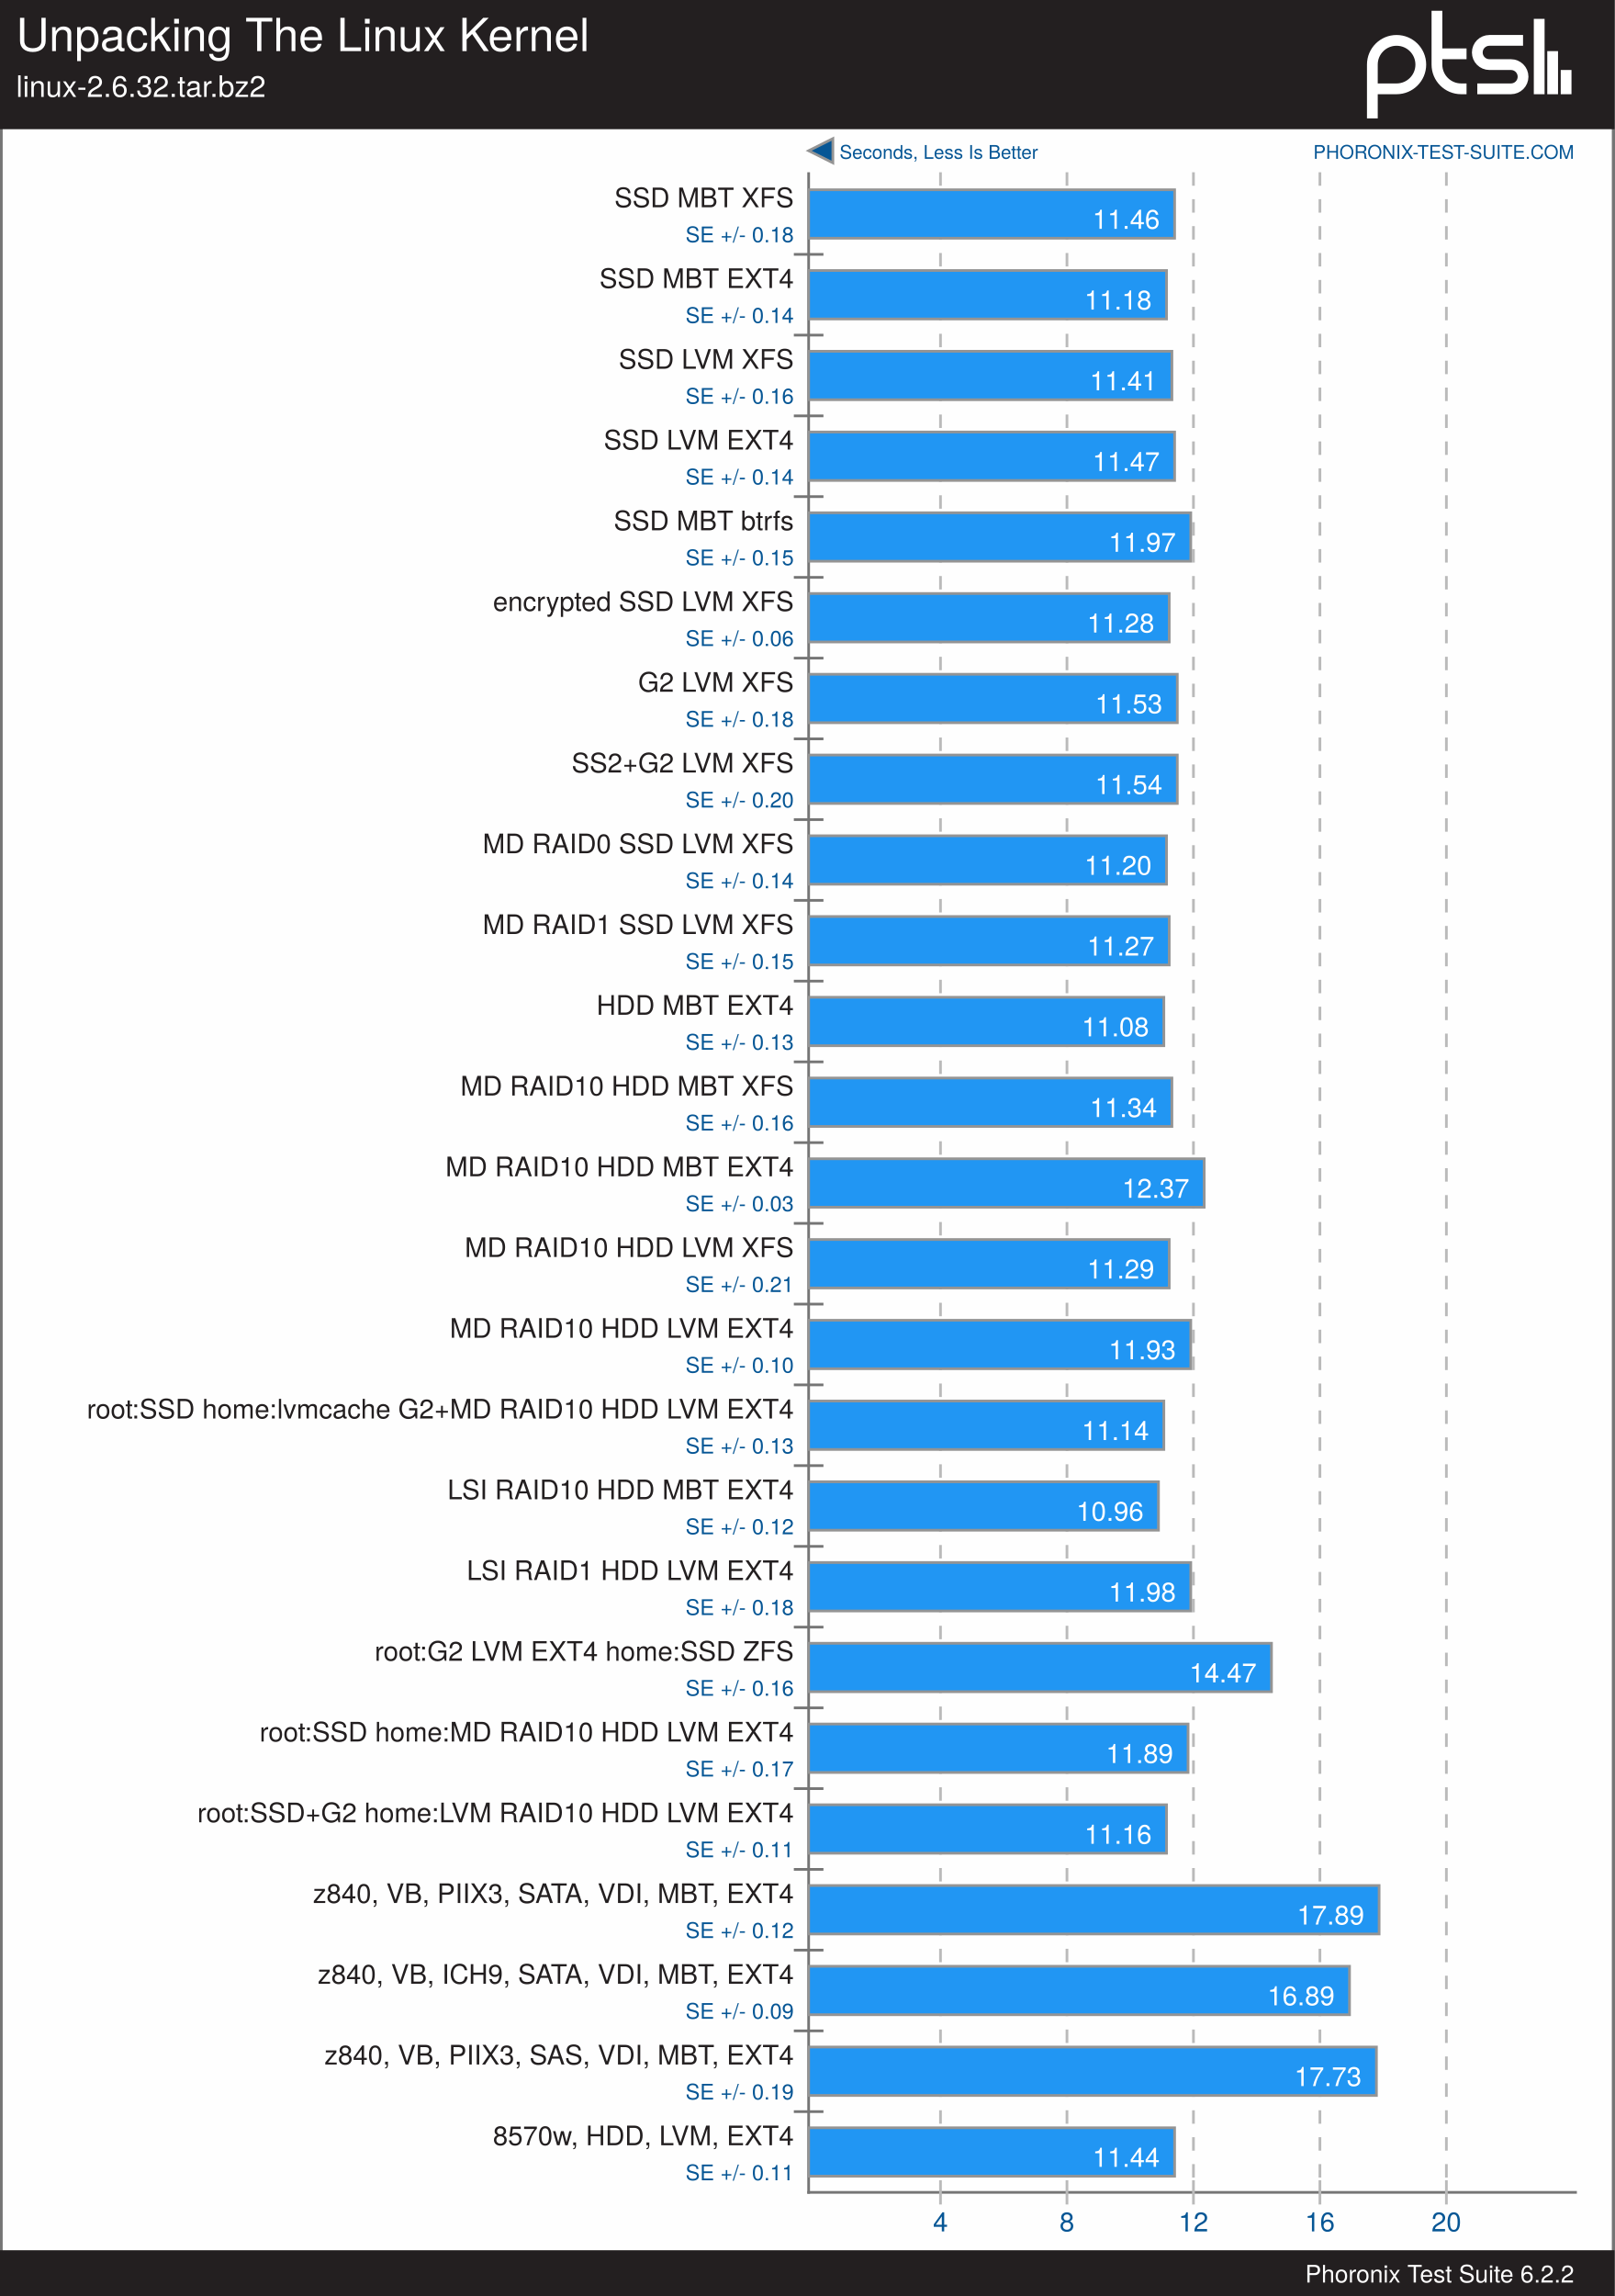
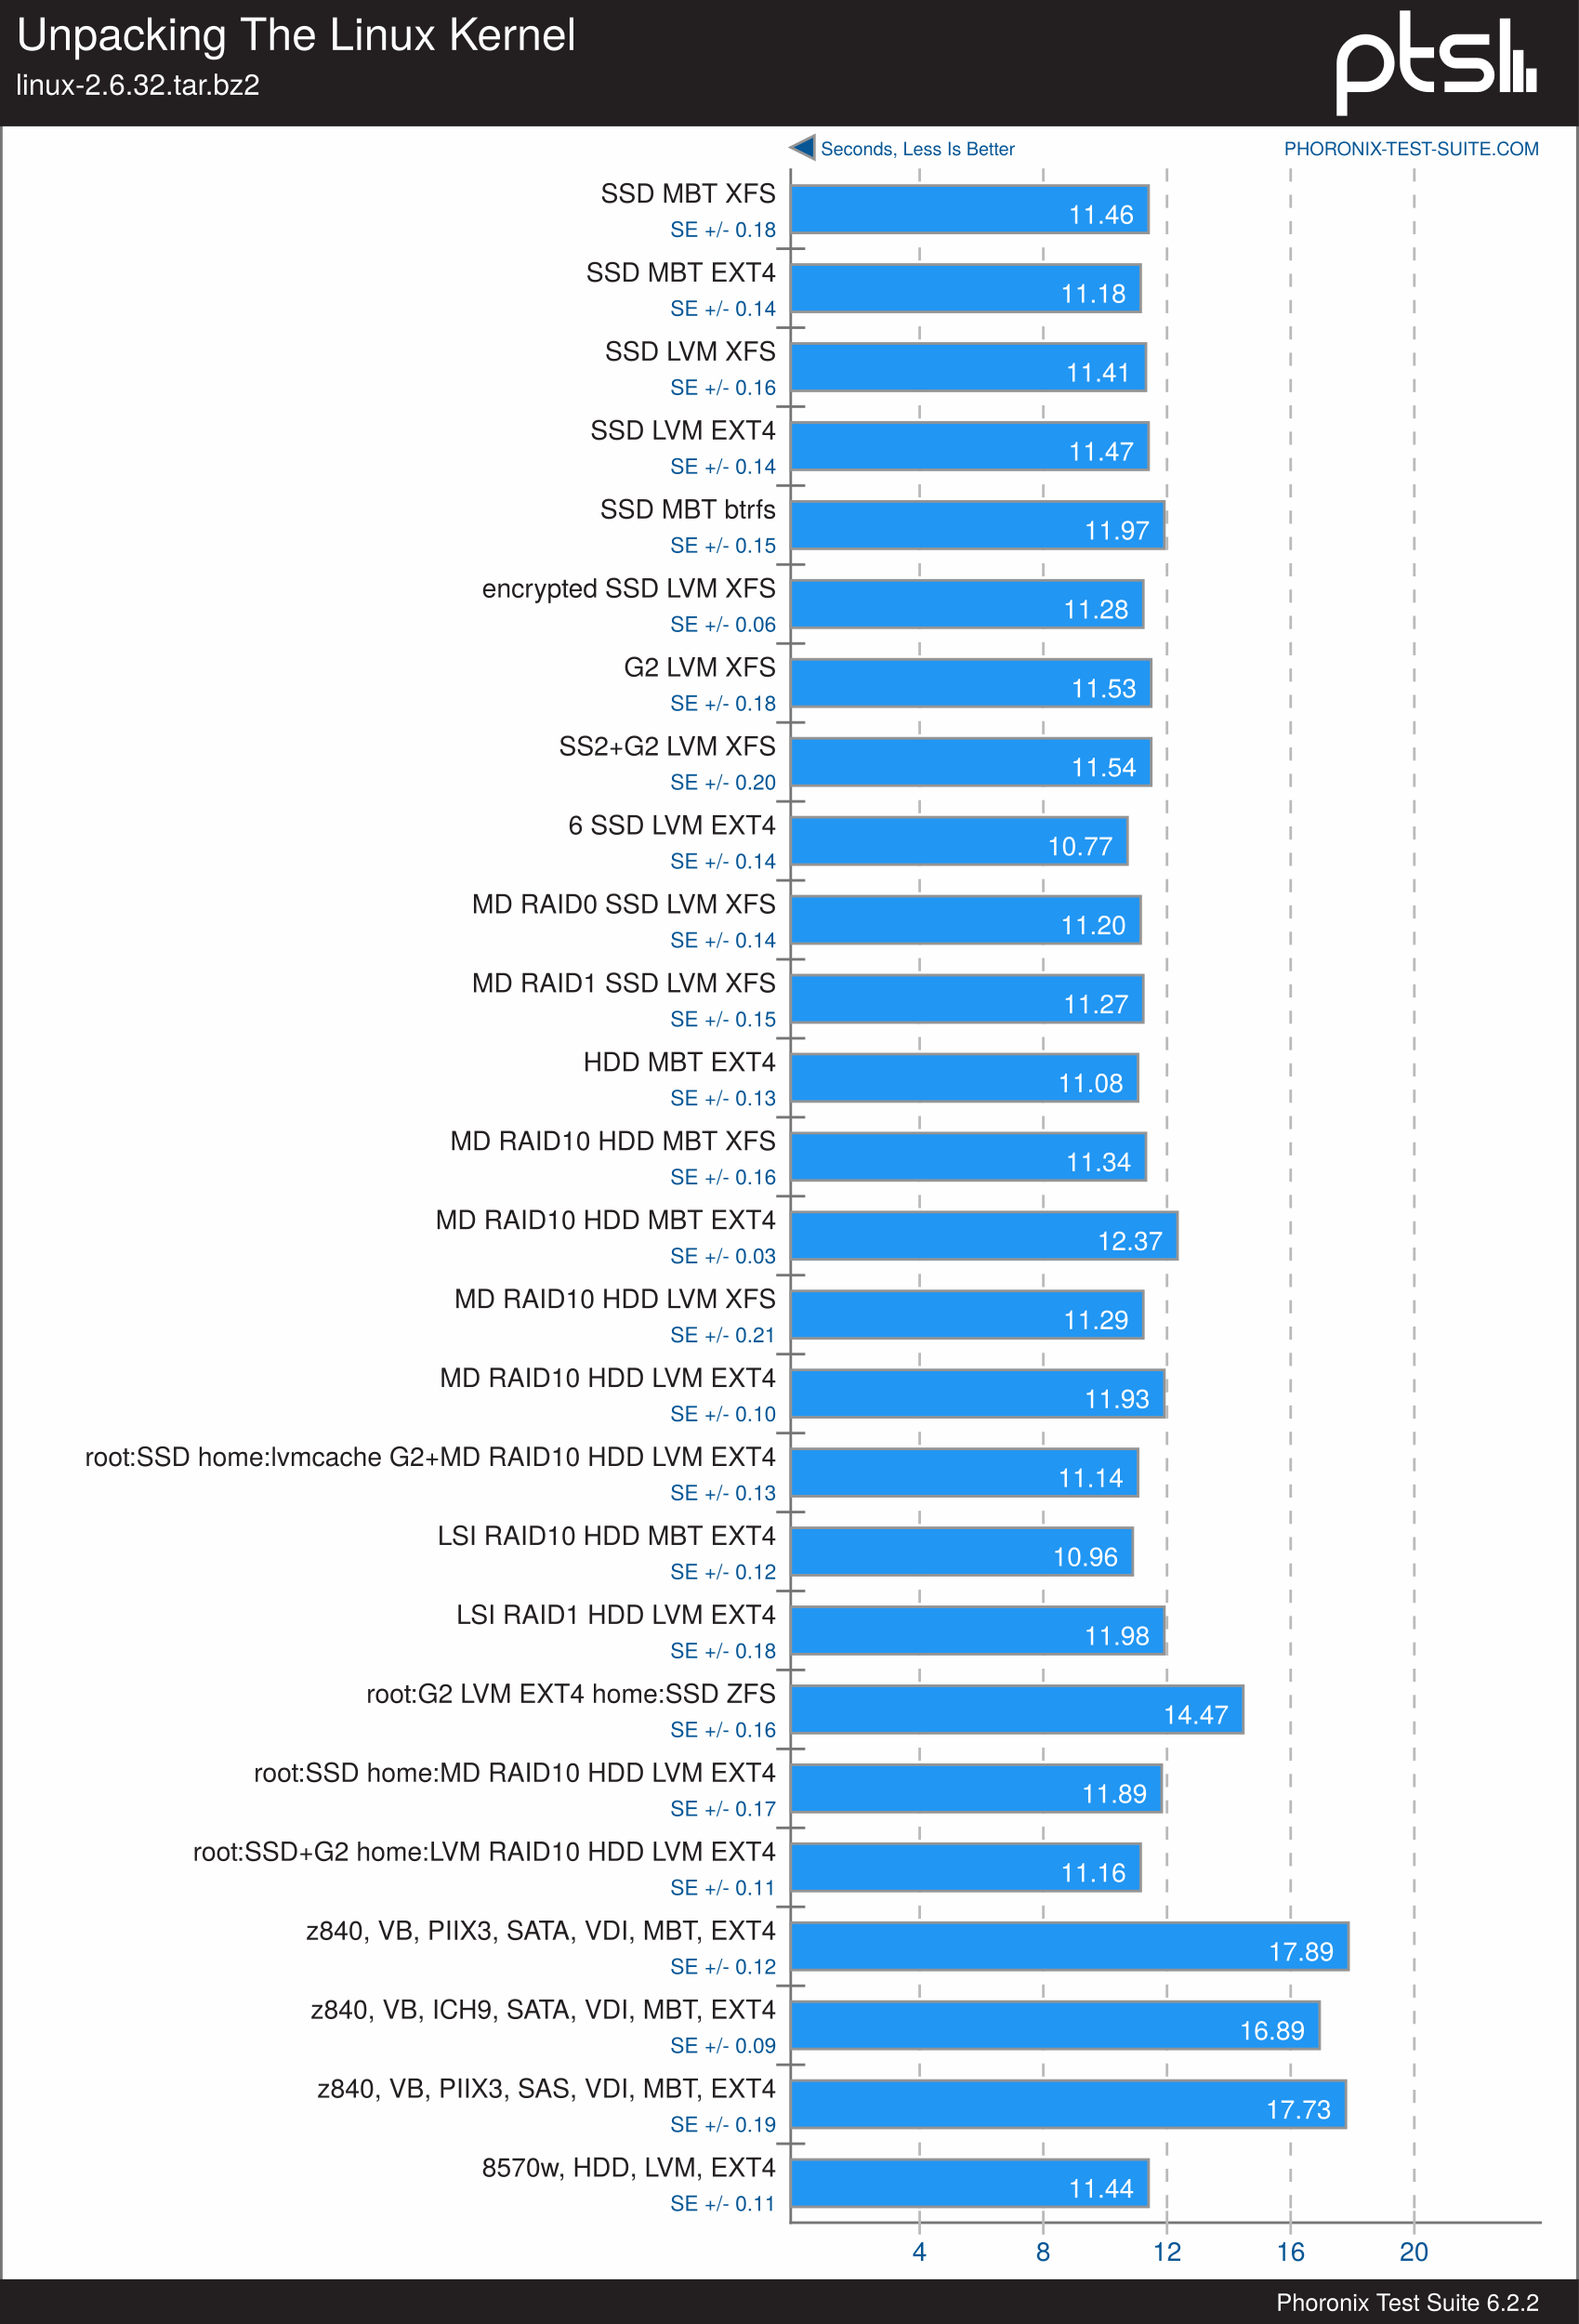
- <svg xmlns="http://www.w3.org/2000/svg" xmlns:xlink="http://www.w3.org/1999/xlink" version="1.1" font-family="sans-serif, droid-sans, helvetica, verdana, tahoma" viewbox="0 0 600 853" width="600" height="853" preserveAspectRatio="xMinYMin meet">
-   <rect x="0" y="0" width="600" height="853" fill="#FEFEFE" stroke="#757575" stroke-width="2" />
+ <svg xmlns="http://www.w3.org/2000/svg" xmlns:xlink="http://www.w3.org/1999/xlink" version="1.1" font-family="sans-serif, droid-sans, helvetica, verdana, tahoma" viewbox="0 0 600 883" width="600" height="883" preserveAspectRatio="xMinYMin meet">
+   <rect x="0" y="0" width="600" height="883" fill="#FEFEFE" stroke="#757575" stroke-width="2" />
  <g stroke="#757575" stroke-width="1">
-     <line x1="300.51" y1="64" x2="300.51" y2="815" />
-     <line x1="300.01" y1="814.5" x2="586" y2="814.5" />
+     <line x1="300.51" y1="64" x2="300.51" y2="845" />
+     <line x1="300.01" y1="844.5" x2="586" y2="844.5" />
  </g>
  <a xlink:href="http://www.phoronix-test-suite.com/" xlink:show="new">
    <text x="585" y="59" font-size="7" fill="#065695" text-anchor="end" xlink:show="new">PHORONIX-TEST-SUITE.COM</text>
  </a>
  <polygon points="300.51,56 309.51,60.5 309.51,51.5" fill="#065695" stroke="#949494" stroke-width="1" />
  <text x="312.01" y="59" font-size="7" fill="#065695" text-anchor="start">Seconds, Less Is Better</text>
  <rect x="0" y="0" width="600" height="48" fill="#231f20" />
  <a xlink:href="http://openbenchmarking.org/test/pts/unpack-linux-1.0.0" xlink:show="new">
    <text x="6" y="19" font-size="17" fill="#FEFEFE" text-anchor="start" xlink:show="new">Unpacking The Linux Kernel</text>
  </a>
  <text x="6" y="36" font-size="11" fill="#FEFEFE" text-anchor="start">linux-2.6.32.tar.bz2</text>
  <path d="m74 22v9m-5-16v16m-5-28v28m-23-2h12.5c2.485 0 4.5-2.015 4.5-4.5s-2.015-4.5-4.5-4.5h-8c-2.485 0-4.5-2.015-4.5-4.5s2.015-4.5 4.5-4.5h12.5m-21 5h-11m11 13h-2c-4.971 0-9-4.029-9-9v-20m-24 40v-20c0-4.971 4.029-9 9-9 4.971 0 9 4.029 9 9s-4.029 9-9 9h-9" stroke="#ffffff" stroke-width="4" fill="none" transform="translate(508,4)" />
-   <line x1="300.51" y1="94" x2="300.51" y2="801" stroke="#757575" stroke-width="11" stroke-dasharray="1,29" />
+   <line x1="300.51" y1="94" x2="300.51" y2="831" stroke="#757575" stroke-width="11" stroke-dasharray="1,29" />
  <g font-size="10" fill="#231f20">
    <text x="295.01" y="77" text-anchor="end">SSD MBT XFS</text>
    <text x="295.01" y="107" text-anchor="end">SSD MBT EXT4</text>
    <text x="295.01" y="137" text-anchor="end">SSD LVM XFS</text>
    <text x="295.01" y="167" text-anchor="end">SSD LVM EXT4</text>
    <text x="295.01" y="197" text-anchor="end">SSD MBT btrfs</text>
    <text x="295.01" y="227" text-anchor="end">encrypted SSD LVM XFS</text>
    <text x="295.01" y="257" text-anchor="end">G2 LVM XFS</text>
    <text x="295.01" y="287" text-anchor="end">SS2+G2 LVM XFS</text>
-     <text x="295.01" y="317" text-anchor="end">MD RAID0 SSD LVM XFS</text>
-     <text x="295.01" y="347" text-anchor="end">MD RAID1 SSD LVM XFS</text>
-     <text x="295.01" y="377" text-anchor="end">HDD MBT EXT4</text>
-     <text x="295.01" y="407" text-anchor="end">MD RAID10 HDD MBT XFS</text>
-     <text x="295.01" y="437" text-anchor="end">MD RAID10 HDD MBT EXT4</text>
-     <text x="295.01" y="467" text-anchor="end">MD RAID10 HDD LVM XFS</text>
-     <text x="295.01" y="497" text-anchor="end">MD RAID10 HDD LVM EXT4</text>
-     <text x="295.01" y="527" text-anchor="end">root:SSD home:lvmcache G2+MD RAID10 HDD LVM EXT4</text>
-     <text x="295.01" y="557" text-anchor="end">LSI RAID10 HDD MBT EXT4</text>
-     <text x="295.01" y="587" text-anchor="end">LSI RAID1 HDD LVM EXT4</text>
-     <text x="295.01" y="617" text-anchor="end">root:G2 LVM EXT4 home:SSD ZFS</text>
-     <text x="295.01" y="647" text-anchor="end">root:SSD home:MD RAID10 HDD LVM EXT4</text>
-     <text x="295.01" y="677" text-anchor="end">root:SSD+G2 home:LVM RAID10 HDD LVM EXT4</text>
-     <text x="295.01" y="707" text-anchor="end">z840, VB, PIIX3, SATA, VDI, MBT, EXT4</text>
-     <text x="295.01" y="737" text-anchor="end">z840, VB, ICH9, SATA, VDI, MBT, EXT4</text>
-     <text x="295.01" y="767" text-anchor="end">z840, VB, PIIX3, SAS, VDI, MBT, EXT4</text>
-     <text x="295.01" y="797" text-anchor="end">8570w, HDD, LVM, EXT4</text>
+     <text x="295.01" y="317" text-anchor="end">6 SSD LVM EXT4</text>
+     <text x="295.01" y="347" text-anchor="end">MD RAID0 SSD LVM XFS</text>
+     <text x="295.01" y="377" text-anchor="end">MD RAID1 SSD LVM XFS</text>
+     <text x="295.01" y="407" text-anchor="end">HDD MBT EXT4</text>
+     <text x="295.01" y="437" text-anchor="end">MD RAID10 HDD MBT XFS</text>
+     <text x="295.01" y="467" text-anchor="end">MD RAID10 HDD MBT EXT4</text>
+     <text x="295.01" y="497" text-anchor="end">MD RAID10 HDD LVM XFS</text>
+     <text x="295.01" y="527" text-anchor="end">MD RAID10 HDD LVM EXT4</text>
+     <text x="295.01" y="557" text-anchor="end">root:SSD home:lvmcache G2+MD RAID10 HDD LVM EXT4</text>
+     <text x="295.01" y="587" text-anchor="end">LSI RAID10 HDD MBT EXT4</text>
+     <text x="295.01" y="617" text-anchor="end">LSI RAID1 HDD LVM EXT4</text>
+     <text x="295.01" y="647" text-anchor="end">root:G2 LVM EXT4 home:SSD ZFS</text>
+     <text x="295.01" y="677" text-anchor="end">root:SSD home:MD RAID10 HDD LVM EXT4</text>
+     <text x="295.01" y="707" text-anchor="end">root:SSD+G2 home:LVM RAID10 HDD LVM EXT4</text>
+     <text x="295.01" y="737" text-anchor="end">z840, VB, PIIX3, SATA, VDI, MBT, EXT4</text>
+     <text x="295.01" y="767" text-anchor="end">z840, VB, ICH9, SATA, VDI, MBT, EXT4</text>
+     <text x="295.01" y="797" text-anchor="end">z840, VB, PIIX3, SAS, VDI, MBT, EXT4</text>
+     <text x="295.01" y="827" text-anchor="end">8570w, HDD, LVM, EXT4</text>
  </g>
  <g font-size="10" fill="#065695" text-anchor="middle">
-     <text x="349.51" y="829">4</text>
-     <text x="396.51" y="829">8</text>
-     <text x="443.51" y="829">12</text>
-     <text x="490.51" y="829">16</text>
-     <text x="537.51" y="829">20</text>
+     <text x="349.51" y="859">4</text>
+     <text x="396.51" y="859">8</text>
+     <text x="443.51" y="859">12</text>
+     <text x="490.51" y="859">16</text>
+     <text x="537.51" y="859">20</text>
  </g>
  <g stroke="#BABABA" stroke-width="1">
-     <line x1="349.51" y1="64" x2="349.51" y2="809" stroke-dasharray="5,5" />
-     <line x1="349.51" y1="810" x2="349.51" y2="819" />
-     <line x1="396.51" y1="64" x2="396.51" y2="809" stroke-dasharray="5,5" />
-     <line x1="396.51" y1="810" x2="396.51" y2="819" />
-     <line x1="443.51" y1="64" x2="443.51" y2="809" stroke-dasharray="5,5" />
-     <line x1="443.51" y1="810" x2="443.51" y2="819" />
-     <line x1="490.51" y1="64" x2="490.51" y2="809" stroke-dasharray="5,5" />
-     <line x1="490.51" y1="810" x2="490.51" y2="819" />
-     <line x1="537.51" y1="64" x2="537.51" y2="809" stroke-dasharray="5,5" />
-     <line x1="537.51" y1="810" x2="537.51" y2="819" />
+     <line x1="349.51" y1="64" x2="349.51" y2="839" stroke-dasharray="5,5" />
+     <line x1="349.51" y1="840" x2="349.51" y2="849" />
+     <line x1="396.51" y1="64" x2="396.51" y2="839" stroke-dasharray="5,5" />
+     <line x1="396.51" y1="840" x2="396.51" y2="849" />
+     <line x1="443.51" y1="64" x2="443.51" y2="839" stroke-dasharray="5,5" />
+     <line x1="443.51" y1="840" x2="443.51" y2="849" />
+     <line x1="490.51" y1="64" x2="490.51" y2="839" stroke-dasharray="5,5" />
+     <line x1="490.51" y1="840" x2="490.51" y2="849" />
+     <line x1="537.51" y1="64" x2="537.51" y2="839" stroke-dasharray="5,5" />
+     <line x1="537.51" y1="840" x2="537.51" y2="849" />
  </g>
  <g stroke="#949494" stroke-width="1">
    <rect x="300.51" y="70.5" height="18" width="136" fill="#2196f3" xlink:title="SSD MBT XFS: 11.46" />
    <rect x="300.51" y="100.5" height="18" width="133" fill="#2196f3" xlink:title="SSD MBT EXT4: 11.18" />
    <rect x="300.51" y="130.5" height="18" width="135" fill="#2196f3" xlink:title="SSD LVM XFS: 11.41" />
    <rect x="300.51" y="160.5" height="18" width="136" fill="#2196f3" xlink:title="SSD LVM EXT4: 11.47" />
    <rect x="300.51" y="190.5" height="18" width="142" fill="#2196f3" xlink:title="SSD MBT btrfs: 11.97" />
    <rect x="300.51" y="220.5" height="18" width="134" fill="#2196f3" xlink:title="encrypted SSD LVM XFS: 11.28" />
    <rect x="300.51" y="250.5" height="18" width="137" fill="#2196f3" xlink:title="G2 LVM XFS: 11.53" />
    <rect x="300.51" y="280.5" height="18" width="137" fill="#2196f3" xlink:title="SS2+G2 LVM XFS: 11.54" />
-     <rect x="300.51" y="310.5" height="18" width="133" fill="#2196f3" xlink:title="MD RAID0 SSD LVM XFS: 11.20" />
-     <rect x="300.51" y="340.5" height="18" width="134" fill="#2196f3" xlink:title="MD RAID1 SSD LVM XFS: 11.27" />
-     <rect x="300.51" y="370.5" height="18" width="132" fill="#2196f3" xlink:title="HDD MBT EXT4: 11.08" />
-     <rect x="300.51" y="400.5" height="18" width="135" fill="#2196f3" xlink:title="MD RAID10 HDD MBT XFS: 11.34" />
-     <rect x="300.51" y="430.5" height="18" width="147" fill="#2196f3" xlink:title="MD RAID10 HDD MBT EXT4: 12.37" />
-     <rect x="300.51" y="460.5" height="18" width="134" fill="#2196f3" xlink:title="MD RAID10 HDD LVM XFS: 11.29" />
-     <rect x="300.51" y="490.5" height="18" width="142" fill="#2196f3" xlink:title="MD RAID10 HDD LVM EXT4: 11.93" />
-     <rect x="300.51" y="520.5" height="18" width="132" fill="#2196f3" xlink:title="root:SSD home:lvmcache G2+MD RAID10 HDD LVM EXT4: 11.14" />
-     <rect x="300.51" y="550.5" height="18" width="130" fill="#2196f3" xlink:title="LSI RAID10 HDD MBT EXT4: 10.96" />
-     <rect x="300.51" y="580.5" height="18" width="142" fill="#2196f3" xlink:title="LSI RAID1 HDD LVM EXT4: 11.98" />
-     <rect x="300.51" y="610.5" height="18" width="172" fill="#2196f3" xlink:title="root:G2 LVM EXT4 home:SSD ZFS: 14.47" />
-     <rect x="300.51" y="640.5" height="18" width="141" fill="#2196f3" xlink:title="root:SSD home:MD RAID10 HDD LVM EXT4: 11.89" />
-     <rect x="300.51" y="670.5" height="18" width="133" fill="#2196f3" xlink:title="root:SSD+G2 home:LVM RAID10 HDD LVM EXT4: 11.16" />
-     <rect x="300.51" y="700.5" height="18" width="212" fill="#2196f3" xlink:title="z840, VB, PIIX3, SATA, VDI, MBT, EXT4: 17.89" />
-     <rect x="300.51" y="730.5" height="18" width="201" fill="#2196f3" xlink:title="z840, VB, ICH9, SATA, VDI, MBT, EXT4: 16.89" />
-     <rect x="300.51" y="760.5" height="18" width="211" fill="#2196f3" xlink:title="z840, VB, PIIX3, SAS, VDI, MBT, EXT4: 17.73" />
-     <rect x="300.51" y="790.5" height="18" width="136" fill="#2196f3" xlink:title="8570w, HDD, LVM, EXT4: 11.44" />
+     <rect x="300.51" y="310.5" height="18" width="128" fill="#2196f3" xlink:title="6 SSD LVM EXT4: 10.77" />
+     <rect x="300.51" y="340.5" height="18" width="133" fill="#2196f3" xlink:title="MD RAID0 SSD LVM XFS: 11.20" />
+     <rect x="300.51" y="370.5" height="18" width="134" fill="#2196f3" xlink:title="MD RAID1 SSD LVM XFS: 11.27" />
+     <rect x="300.51" y="400.5" height="18" width="132" fill="#2196f3" xlink:title="HDD MBT EXT4: 11.08" />
+     <rect x="300.51" y="430.5" height="18" width="135" fill="#2196f3" xlink:title="MD RAID10 HDD MBT XFS: 11.34" />
+     <rect x="300.51" y="460.5" height="18" width="147" fill="#2196f3" xlink:title="MD RAID10 HDD MBT EXT4: 12.37" />
+     <rect x="300.51" y="490.5" height="18" width="134" fill="#2196f3" xlink:title="MD RAID10 HDD LVM XFS: 11.29" />
+     <rect x="300.51" y="520.5" height="18" width="142" fill="#2196f3" xlink:title="MD RAID10 HDD LVM EXT4: 11.93" />
+     <rect x="300.51" y="550.5" height="18" width="132" fill="#2196f3" xlink:title="root:SSD home:lvmcache G2+MD RAID10 HDD LVM EXT4: 11.14" />
+     <rect x="300.51" y="580.5" height="18" width="130" fill="#2196f3" xlink:title="LSI RAID10 HDD MBT EXT4: 10.96" />
+     <rect x="300.51" y="610.5" height="18" width="142" fill="#2196f3" xlink:title="LSI RAID1 HDD LVM EXT4: 11.98" />
+     <rect x="300.51" y="640.5" height="18" width="172" fill="#2196f3" xlink:title="root:G2 LVM EXT4 home:SSD ZFS: 14.47" />
+     <rect x="300.51" y="670.5" height="18" width="141" fill="#2196f3" xlink:title="root:SSD home:MD RAID10 HDD LVM EXT4: 11.89" />
+     <rect x="300.51" y="700.5" height="18" width="133" fill="#2196f3" xlink:title="root:SSD+G2 home:LVM RAID10 HDD LVM EXT4: 11.16" />
+     <rect x="300.51" y="730.5" height="18" width="212" fill="#2196f3" xlink:title="z840, VB, PIIX3, SATA, VDI, MBT, EXT4: 17.89" />
+     <rect x="300.51" y="760.5" height="18" width="201" fill="#2196f3" xlink:title="z840, VB, ICH9, SATA, VDI, MBT, EXT4: 16.89" />
+     <rect x="300.51" y="790.5" height="18" width="211" fill="#2196f3" xlink:title="z840, VB, PIIX3, SAS, VDI, MBT, EXT4: 17.73" />
+     <rect x="300.51" y="820.5" height="18" width="136" fill="#2196f3" xlink:title="8570w, HDD, LVM, EXT4: 11.44" />
  </g>
  <g font-size="8" fill="#065695" text-anchor="end">
    <text y="90" x="295.01">SE +/- 0.18</text>
    <text y="120" x="295.01">SE +/- 0.14</text>
    <text y="150" x="295.01">SE +/- 0.16</text>
    <text y="180" x="295.01">SE +/- 0.14</text>
    <text y="210" x="295.01">SE +/- 0.15</text>
    <text y="240" x="295.01">SE +/- 0.06</text>
    <text y="270" x="295.01">SE +/- 0.18</text>
    <text y="300" x="295.01">SE +/- 0.20</text>
    <text y="330" x="295.01">SE +/- 0.14</text>
-     <text y="360" x="295.01">SE +/- 0.15</text>
-     <text y="390" x="295.01">SE +/- 0.13</text>
-     <text y="420" x="295.01">SE +/- 0.16</text>
-     <text y="450" x="295.01">SE +/- 0.03</text>
-     <text y="480" x="295.01">SE +/- 0.21</text>
-     <text y="510" x="295.01">SE +/- 0.10</text>
-     <text y="540" x="295.01">SE +/- 0.13</text>
-     <text y="570" x="295.01">SE +/- 0.12</text>
-     <text y="600" x="295.01">SE +/- 0.18</text>
-     <text y="630" x="295.01">SE +/- 0.16</text>
-     <text y="660" x="295.01">SE +/- 0.17</text>
-     <text y="690" x="295.01">SE +/- 0.11</text>
-     <text y="720" x="295.01">SE +/- 0.12</text>
-     <text y="750" x="295.01">SE +/- 0.09</text>
-     <text y="780" x="295.01">SE +/- 0.19</text>
-     <text y="810" x="295.01">SE +/- 0.11</text>
+     <text y="360" x="295.01">SE +/- 0.14</text>
+     <text y="390" x="295.01">SE +/- 0.15</text>
+     <text y="420" x="295.01">SE +/- 0.13</text>
+     <text y="450" x="295.01">SE +/- 0.16</text>
+     <text y="480" x="295.01">SE +/- 0.03</text>
+     <text y="510" x="295.01">SE +/- 0.21</text>
+     <text y="540" x="295.01">SE +/- 0.10</text>
+     <text y="570" x="295.01">SE +/- 0.13</text>
+     <text y="600" x="295.01">SE +/- 0.12</text>
+     <text y="630" x="295.01">SE +/- 0.18</text>
+     <text y="660" x="295.01">SE +/- 0.16</text>
+     <text y="690" x="295.01">SE +/- 0.17</text>
+     <text y="720" x="295.01">SE +/- 0.11</text>
+     <text y="750" x="295.01">SE +/- 0.12</text>
+     <text y="780" x="295.01">SE +/- 0.09</text>
+     <text y="810" x="295.01">SE +/- 0.19</text>
+     <text y="840" x="295.01">SE +/- 0.11</text>
  </g>
  <g font-size="10" fill="#FFFFFF">
    <text x="431.01" y="85" text-anchor="end">11.46</text>
    <text x="428.01" y="115" text-anchor="end">11.18</text>
    <text x="430.01" y="145" text-anchor="end">11.41</text>
    <text x="431.01" y="175" text-anchor="end">11.47</text>
    <text x="437.01" y="205" text-anchor="end">11.97</text>
    <text x="429.01" y="235" text-anchor="end">11.28</text>
    <text x="432.01" y="265" text-anchor="end">11.53</text>
    <text x="432.01" y="295" text-anchor="end">11.54</text>
-     <text x="428.01" y="325" text-anchor="end">11.20</text>
-     <text x="429.01" y="355" text-anchor="end">11.27</text>
-     <text x="427.01" y="385" text-anchor="end">11.08</text>
-     <text x="430.01" y="415" text-anchor="end">11.34</text>
-     <text x="442.01" y="445" text-anchor="end">12.37</text>
-     <text x="429.01" y="475" text-anchor="end">11.29</text>
-     <text x="437.01" y="505" text-anchor="end">11.93</text>
-     <text x="427.01" y="535" text-anchor="end">11.14</text>
-     <text x="425.01" y="565" text-anchor="end">10.96</text>
-     <text x="437.01" y="595" text-anchor="end">11.98</text>
-     <text x="467.01" y="625" text-anchor="end">14.47</text>
-     <text x="436.01" y="655" text-anchor="end">11.89</text>
-     <text x="428.01" y="685" text-anchor="end">11.16</text>
-     <text x="507.01" y="715" text-anchor="end">17.89</text>
-     <text x="496.01" y="745" text-anchor="end">16.89</text>
-     <text x="506.01" y="775" text-anchor="end">17.73</text>
-     <text x="431.01" y="805" text-anchor="end">11.44</text>
+     <text x="423.01" y="325" text-anchor="end">10.77</text>
+     <text x="428.01" y="355" text-anchor="end">11.20</text>
+     <text x="429.01" y="385" text-anchor="end">11.27</text>
+     <text x="427.01" y="415" text-anchor="end">11.08</text>
+     <text x="430.01" y="445" text-anchor="end">11.34</text>
+     <text x="442.01" y="475" text-anchor="end">12.37</text>
+     <text x="429.01" y="505" text-anchor="end">11.29</text>
+     <text x="437.01" y="535" text-anchor="end">11.93</text>
+     <text x="427.01" y="565" text-anchor="end">11.14</text>
+     <text x="425.01" y="595" text-anchor="end">10.96</text>
+     <text x="437.01" y="625" text-anchor="end">11.98</text>
+     <text x="467.01" y="655" text-anchor="end">14.47</text>
+     <text x="436.01" y="685" text-anchor="end">11.89</text>
+     <text x="428.01" y="715" text-anchor="end">11.16</text>
+     <text x="507.01" y="745" text-anchor="end">17.89</text>
+     <text x="496.01" y="775" text-anchor="end">16.89</text>
+     <text x="506.01" y="805" text-anchor="end">17.73</text>
+     <text x="431.01" y="835" text-anchor="end">11.44</text>
  </g>
-   <rect x="0" y="836" width="600" height="17" fill="#231f20" />
+   <rect x="0" y="866" width="600" height="17" fill="#231f20" />
  <a xlink:href="http://www.phoronix-test-suite.com/" xlink:show="new">
-     <text x="585" y="848" font-size="9" fill="#FEFEFE" text-anchor="end" xlink:show="new">Phoronix Test Suite 6.2.2</text>
+     <text x="585" y="878" font-size="9" fill="#FEFEFE" text-anchor="end" xlink:show="new">Phoronix Test Suite 6.2.2</text>
  </a>
</svg>
